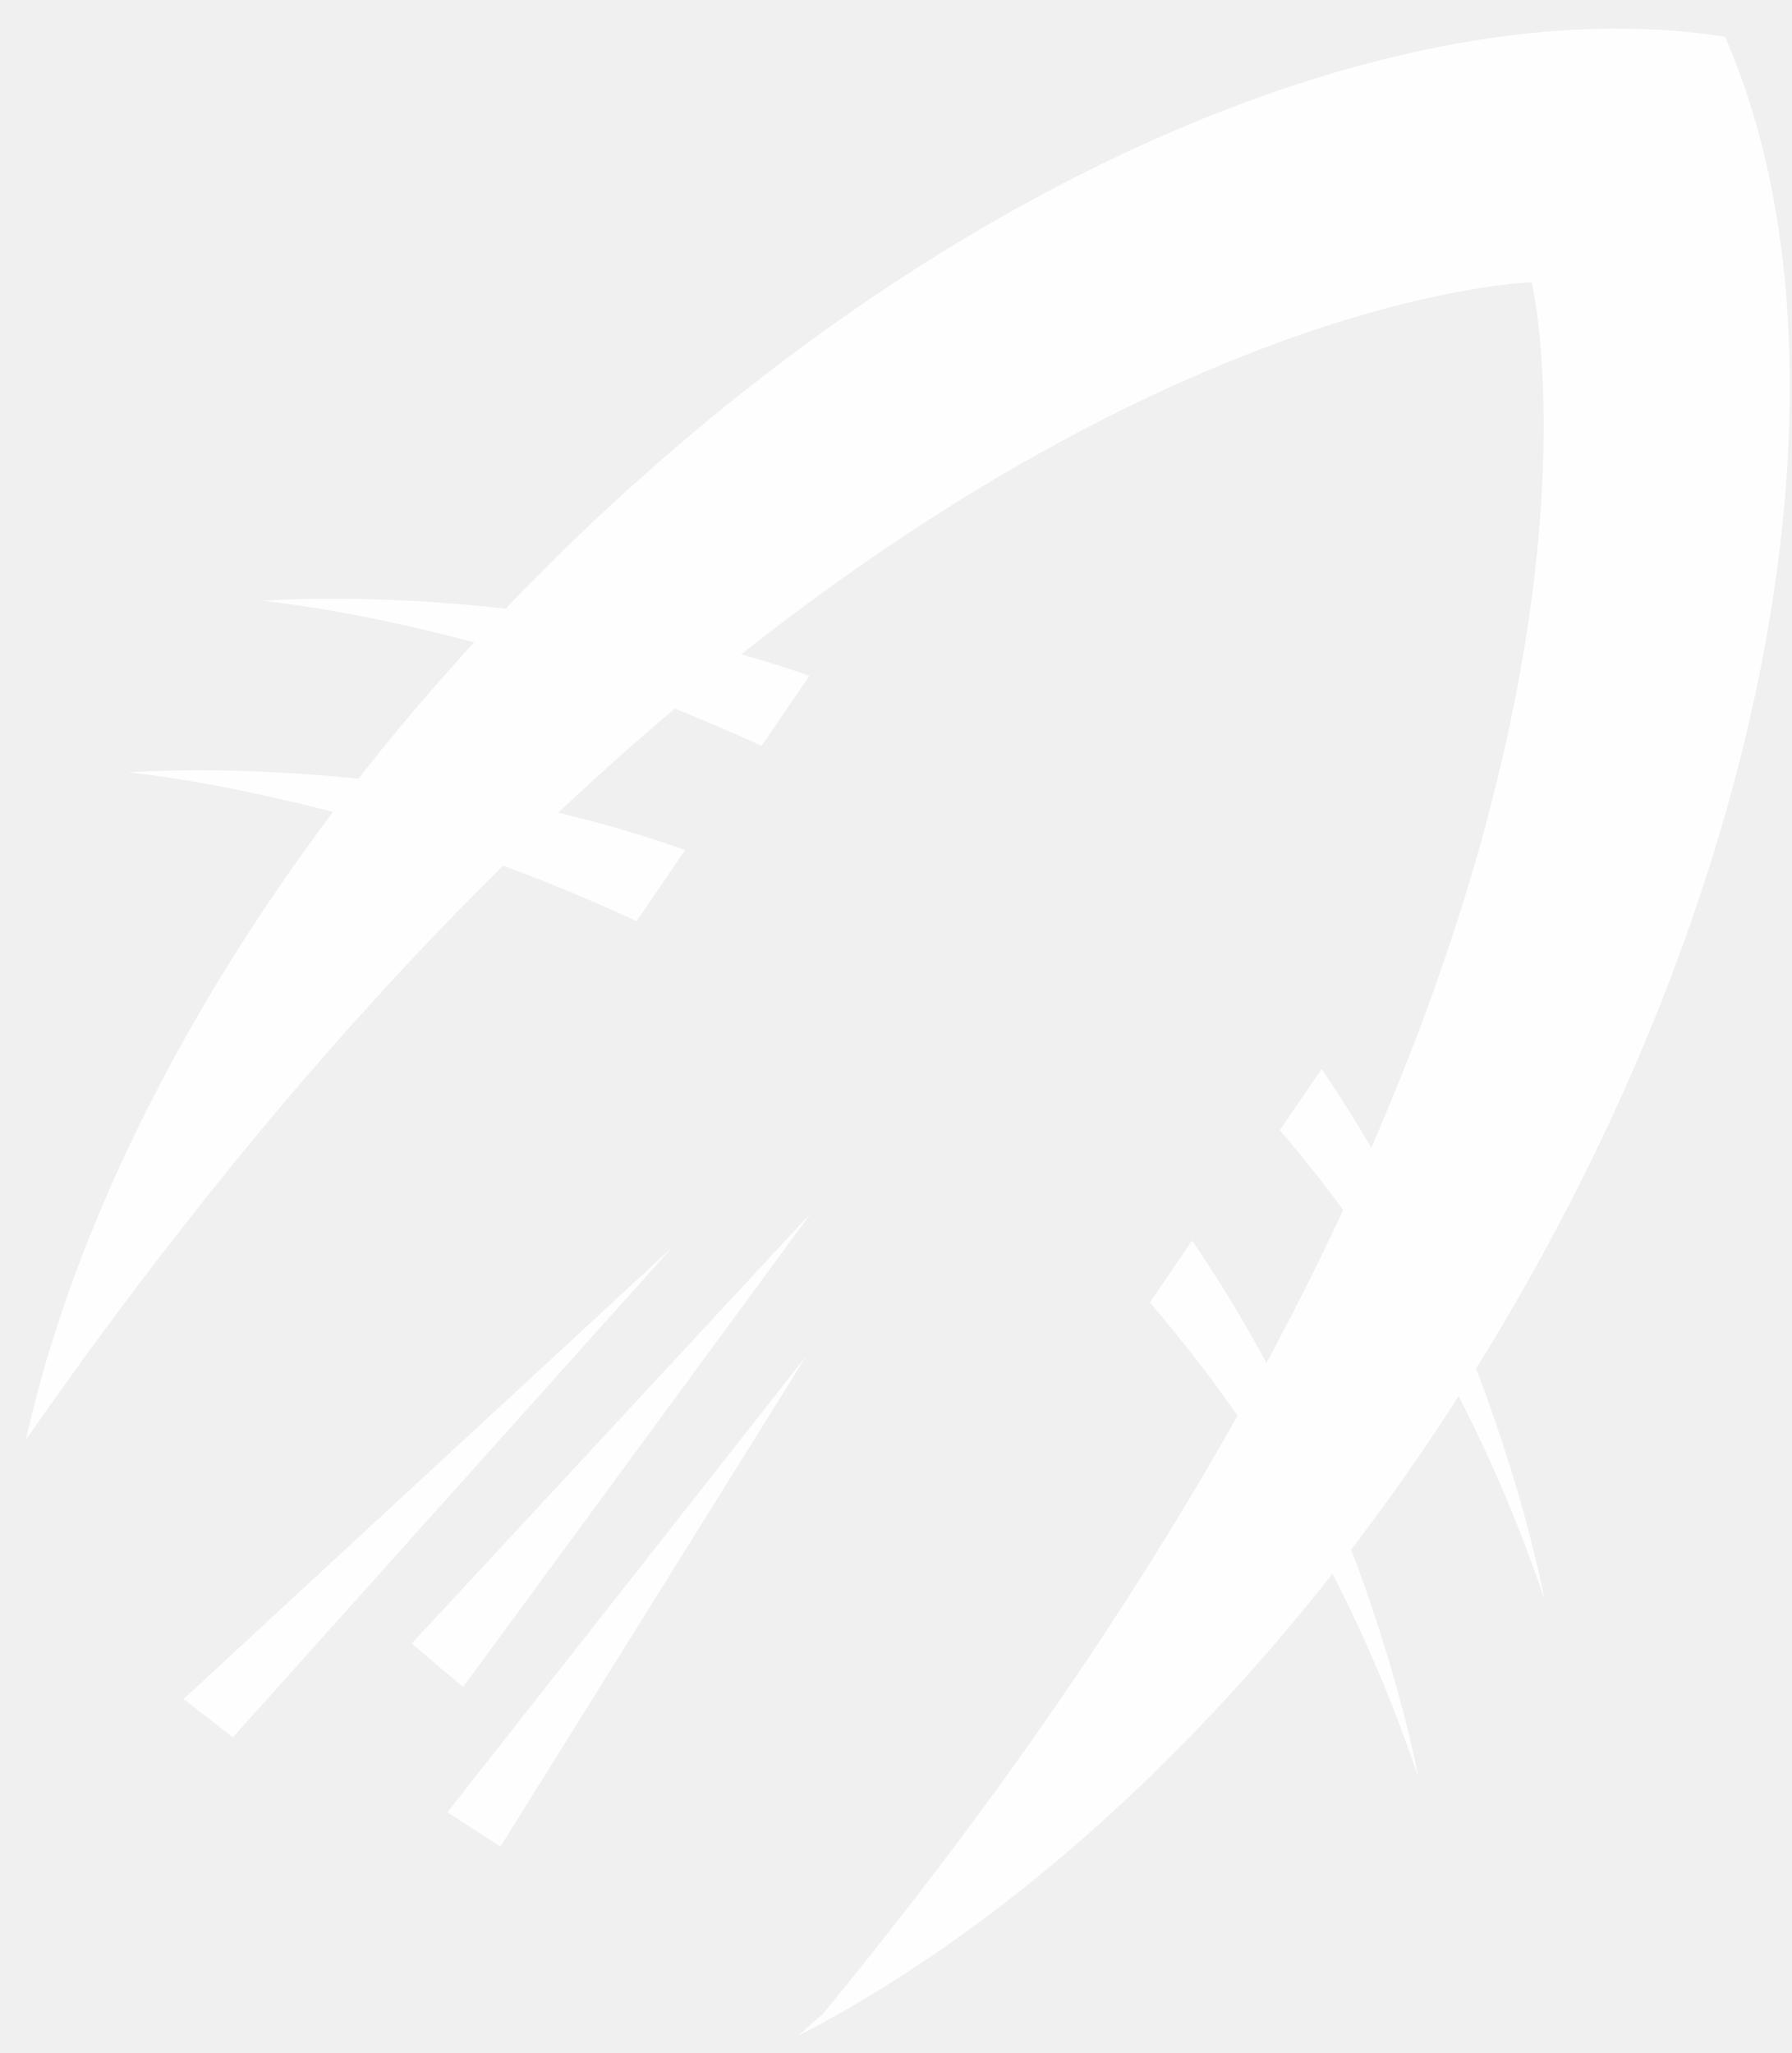
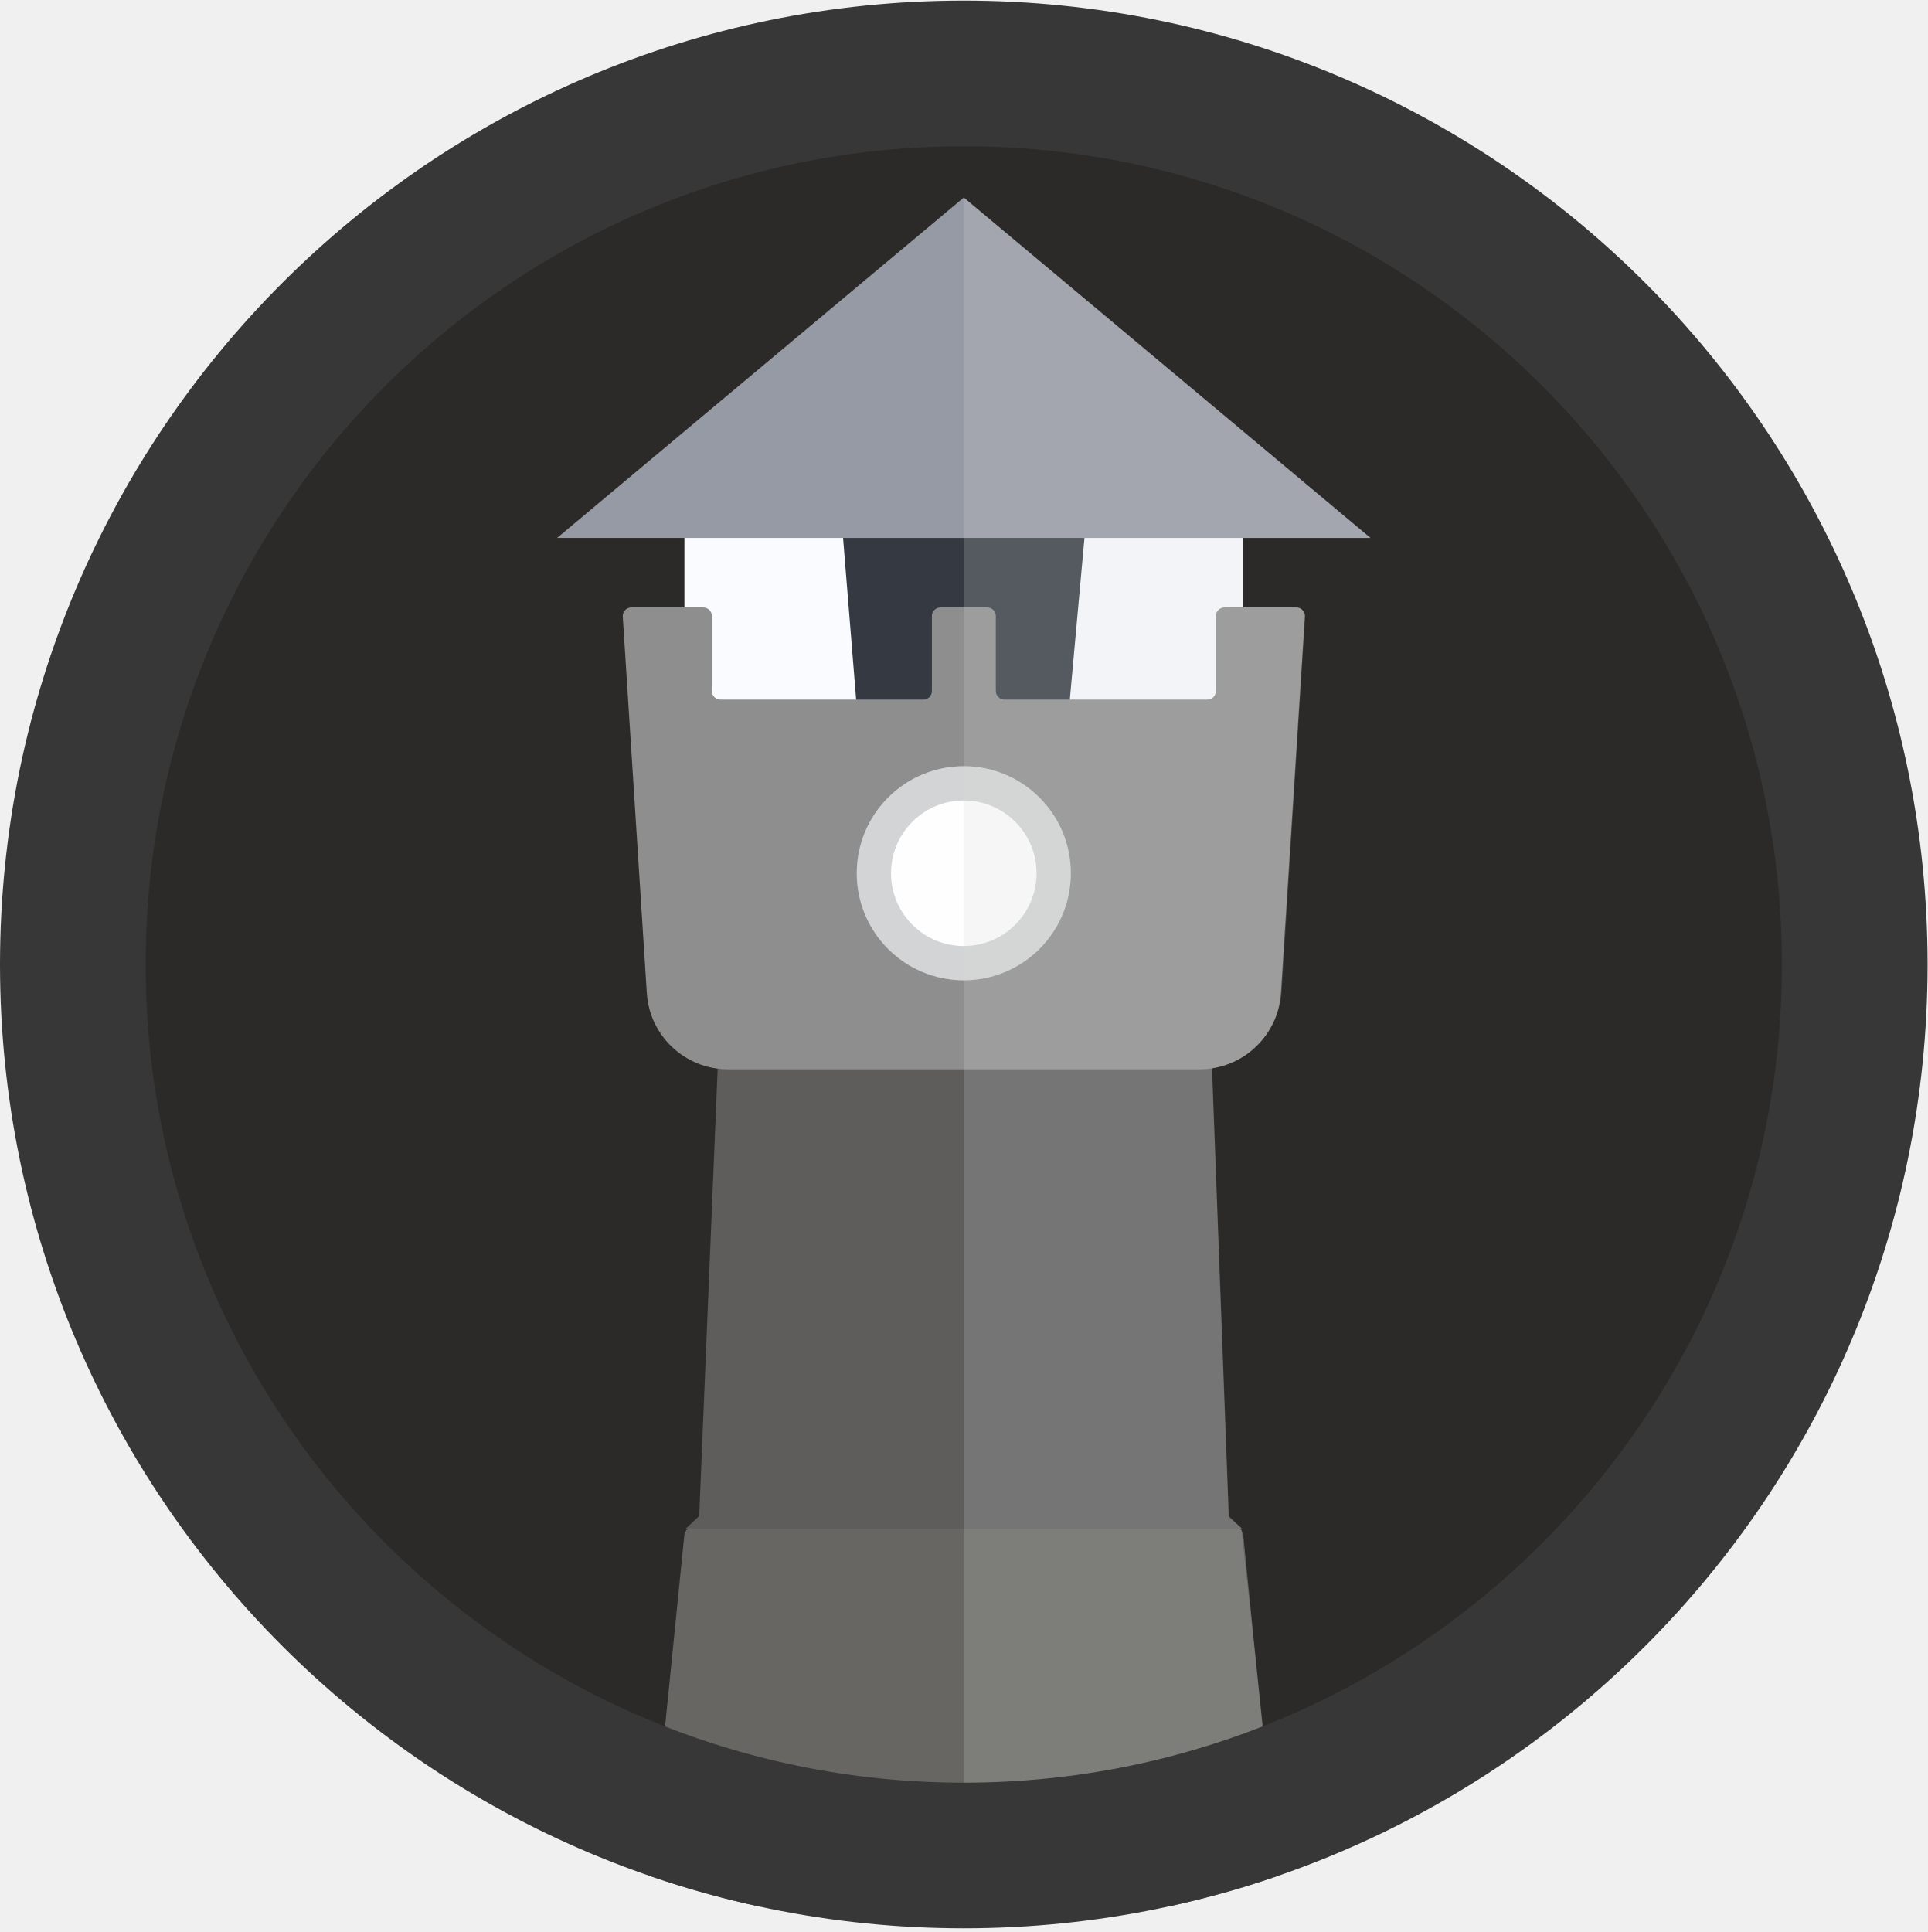
- <svg xmlns="http://www.w3.org/2000/svg" width="48" height="55" viewBox="0 0 48 55" fill="none">
-   <path fill-rule="evenodd" clip-rule="evenodd" d="M21.696 54.374C21.696 54.374 26.286 51.288 30.344 46.96C34.402 42.633 36.379 36.414 36.379 36.414L44.202 17.448L41.174 7.826L41.024 7.531C41.024 7.531 45.469 25.68 21.696 54.374V54.374Z" fill="#FEFEFE" />
-   <path fill-rule="evenodd" clip-rule="evenodd" d="M0.695 38.566C2.355 31.134 7.155 22.691 14.522 15.306C24.901 4.903 37.393 -0.409 46.209 0.985C36.191 3.037 24.693 9.493 14.681 19.528C8.668 25.555 3.947 32.115 0.695 38.566V38.566Z" fill="#FEFEFE" />
-   <path fill-rule="evenodd" clip-rule="evenodd" d="M21.387 54.536C28.155 51.047 35.108 44.266 40.385 35.267C47.819 22.592 49.792 9.161 46.21 0.986C46.764 11.197 43.431 23.956 36.26 36.183C31.953 43.527 26.803 49.755 21.387 54.536Z" fill="#FEFEFE" />
-   <path fill-rule="evenodd" clip-rule="evenodd" d="M46.21 0.986L46.2 0.985L35.951 2.714L22.519 11.45L9.037 24.584L5.898 28.4L20.82 15.589L25.989 10.771L37.881 7.44L39.685 7.586L41.035 7.564L42.861 15.379L37.244 33.589L28.681 48.342L35.521 40.743L42.901 25.959L46.91 11.43L46.556 2.827L46.277 1.257L46.21 0.986Z" fill="#FEFEFE" />
-   <path fill-rule="evenodd" clip-rule="evenodd" d="M0.697 38.566C0.697 38.566 2.418 33.28 5.502 28.212C8.588 23.144 14.023 18.98 14.023 18.98L18.294 15.261L30.893 6.467L39.396 7.206L41.035 7.564C41.035 7.564 21.988 7.984 0.697 38.566V38.566Z" fill="#FEFEFE" />
-   <path fill-rule="evenodd" clip-rule="evenodd" d="M41.371 42.839C41.371 42.839 40.043 35.451 35.403 28.637L34.283 30.278C37.155 33.626 39.65 37.752 41.371 42.839ZM21.684 18.103C14.193 15.515 7.029 16.096 7.029 16.096C7.029 16.096 13.151 16.642 20.401 19.981L21.684 18.103Z" fill="#FEFEFE" />
-   <path fill-rule="evenodd" clip-rule="evenodd" d="M37.992 47.604C37.992 47.604 36.646 40.114 31.934 33.236L30.802 34.895C33.716 38.277 36.25 42.45 37.992 47.604V47.604ZM18.355 22.772C10.754 20.098 3.433 20.692 3.433 20.692C3.433 20.692 9.687 21.251 17.053 24.678L18.355 22.772V22.772Z" fill="#FEFEFE" />
-   <path fill-rule="evenodd" clip-rule="evenodd" d="M18.009 33.413L4.918 45.516L6.237 46.545L18.009 33.413Z" fill="#FEFEFE" />
-   <path fill-rule="evenodd" clip-rule="evenodd" d="M11.028 44.031L21.741 32.477L12.406 45.194L11.028 44.031Z" fill="#FEFEFE" />
-   <path fill-rule="evenodd" clip-rule="evenodd" d="M21.607 36.314L11.987 48.549L13.406 49.471L21.607 36.314Z" fill="#FEFEFE" />
+ <svg xmlns="http://www.w3.org/2000/svg" width="450" height="451" viewBox="0 0 450 451" fill="none">
+   <g clip-path="url(#clip0_511_69)">
+     <rect x="0.438" y="0.58" width="449.123" height="449.123" rx="224.561" fill="#2B2A28" />
+     <rect x="159.779" y="124.5" width="130.441" height="40.068" fill="#FAFBFF" />
+     <path d="M288.25 356.509H161.75C160.723 356.509 159.863 357.287 159.76 358.309L151.257 442.842C151.138 444.02 152.063 445.043 153.247 445.043H296.753C297.937 445.043 298.862 444.02 298.743 442.842L290.24 358.309C290.137 357.287 289.277 356.509 288.25 356.509Z" fill="#676663" />
+     <path d="M289.92 356.848H160.08L163.234 353.886L167.549 249.286H282.927L286.831 353.886L289.92 356.848Z" fill="#5E5D5C" />
+     <path d="M253.27 124.5H196.73L199.972 164.569H249.639L253.27 124.5Z" fill="#353A42" />
+     <path fill-rule="evenodd" clip-rule="evenodd" d="M219.554 141.799H225.017H230.48C231.585 141.799 232.48 142.695 232.48 143.799V161.309C232.48 162.414 233.376 163.309 234.48 163.309H281.847C282.951 163.309 283.847 162.414 283.847 161.309V143.799C283.847 142.695 284.742 141.799 285.847 141.799H302.618C303.773 141.799 304.688 142.774 304.614 143.926L299.027 231.817C298.391 241.822 290.091 249.612 280.065 249.612H225.017H169.963C159.94 249.612 151.641 241.826 151.002 231.823L145.386 143.927C145.312 142.774 146.227 141.799 147.381 141.799H164.187C165.292 141.799 166.187 142.695 166.187 143.799V161.309C166.187 162.414 167.083 163.309 168.187 163.309H215.554C216.658 163.309 217.554 162.414 217.554 161.309V143.799C217.554 142.695 218.449 141.799 219.554 141.799Z" fill="#8E8E8E" />
+     <circle cx="225" cy="203.847" r="24.988" fill="#FEFEFE" />
+     <circle cx="225" cy="203.847" r="20.988" stroke="#292D32" stroke-opacity="0.2" stroke-width="8" />
+     <path d="M225 46.108L319.944 125.57H130.056L225 46.108Z" fill="#969AA5" />
+     <path d="M295.453 429.234H225V232.852V46.123L319.941 125.579H290.219V141.804H302.7C303.854 141.804 304.769 142.777 304.697 143.929L299.209 231.44C298.642 240.476 291.904 247.92 282.969 249.38L286.906 354.212L289.775 356.615L297.441 427.018C297.57 428.201 296.644 429.234 295.453 429.234Z" fill="#D9D9D9" fill-opacity="0.2" />
+   </g>
+   <rect x="17" y="17.141" width="416" height="416" rx="208" stroke="#373737" stroke-width="34" />
+   <defs>
+     <clipPath id="clip0_511_69">
+       <rect y="0.141" width="450" height="450" rx="225" fill="white" />
+     </clipPath>
+   </defs>
</svg>
